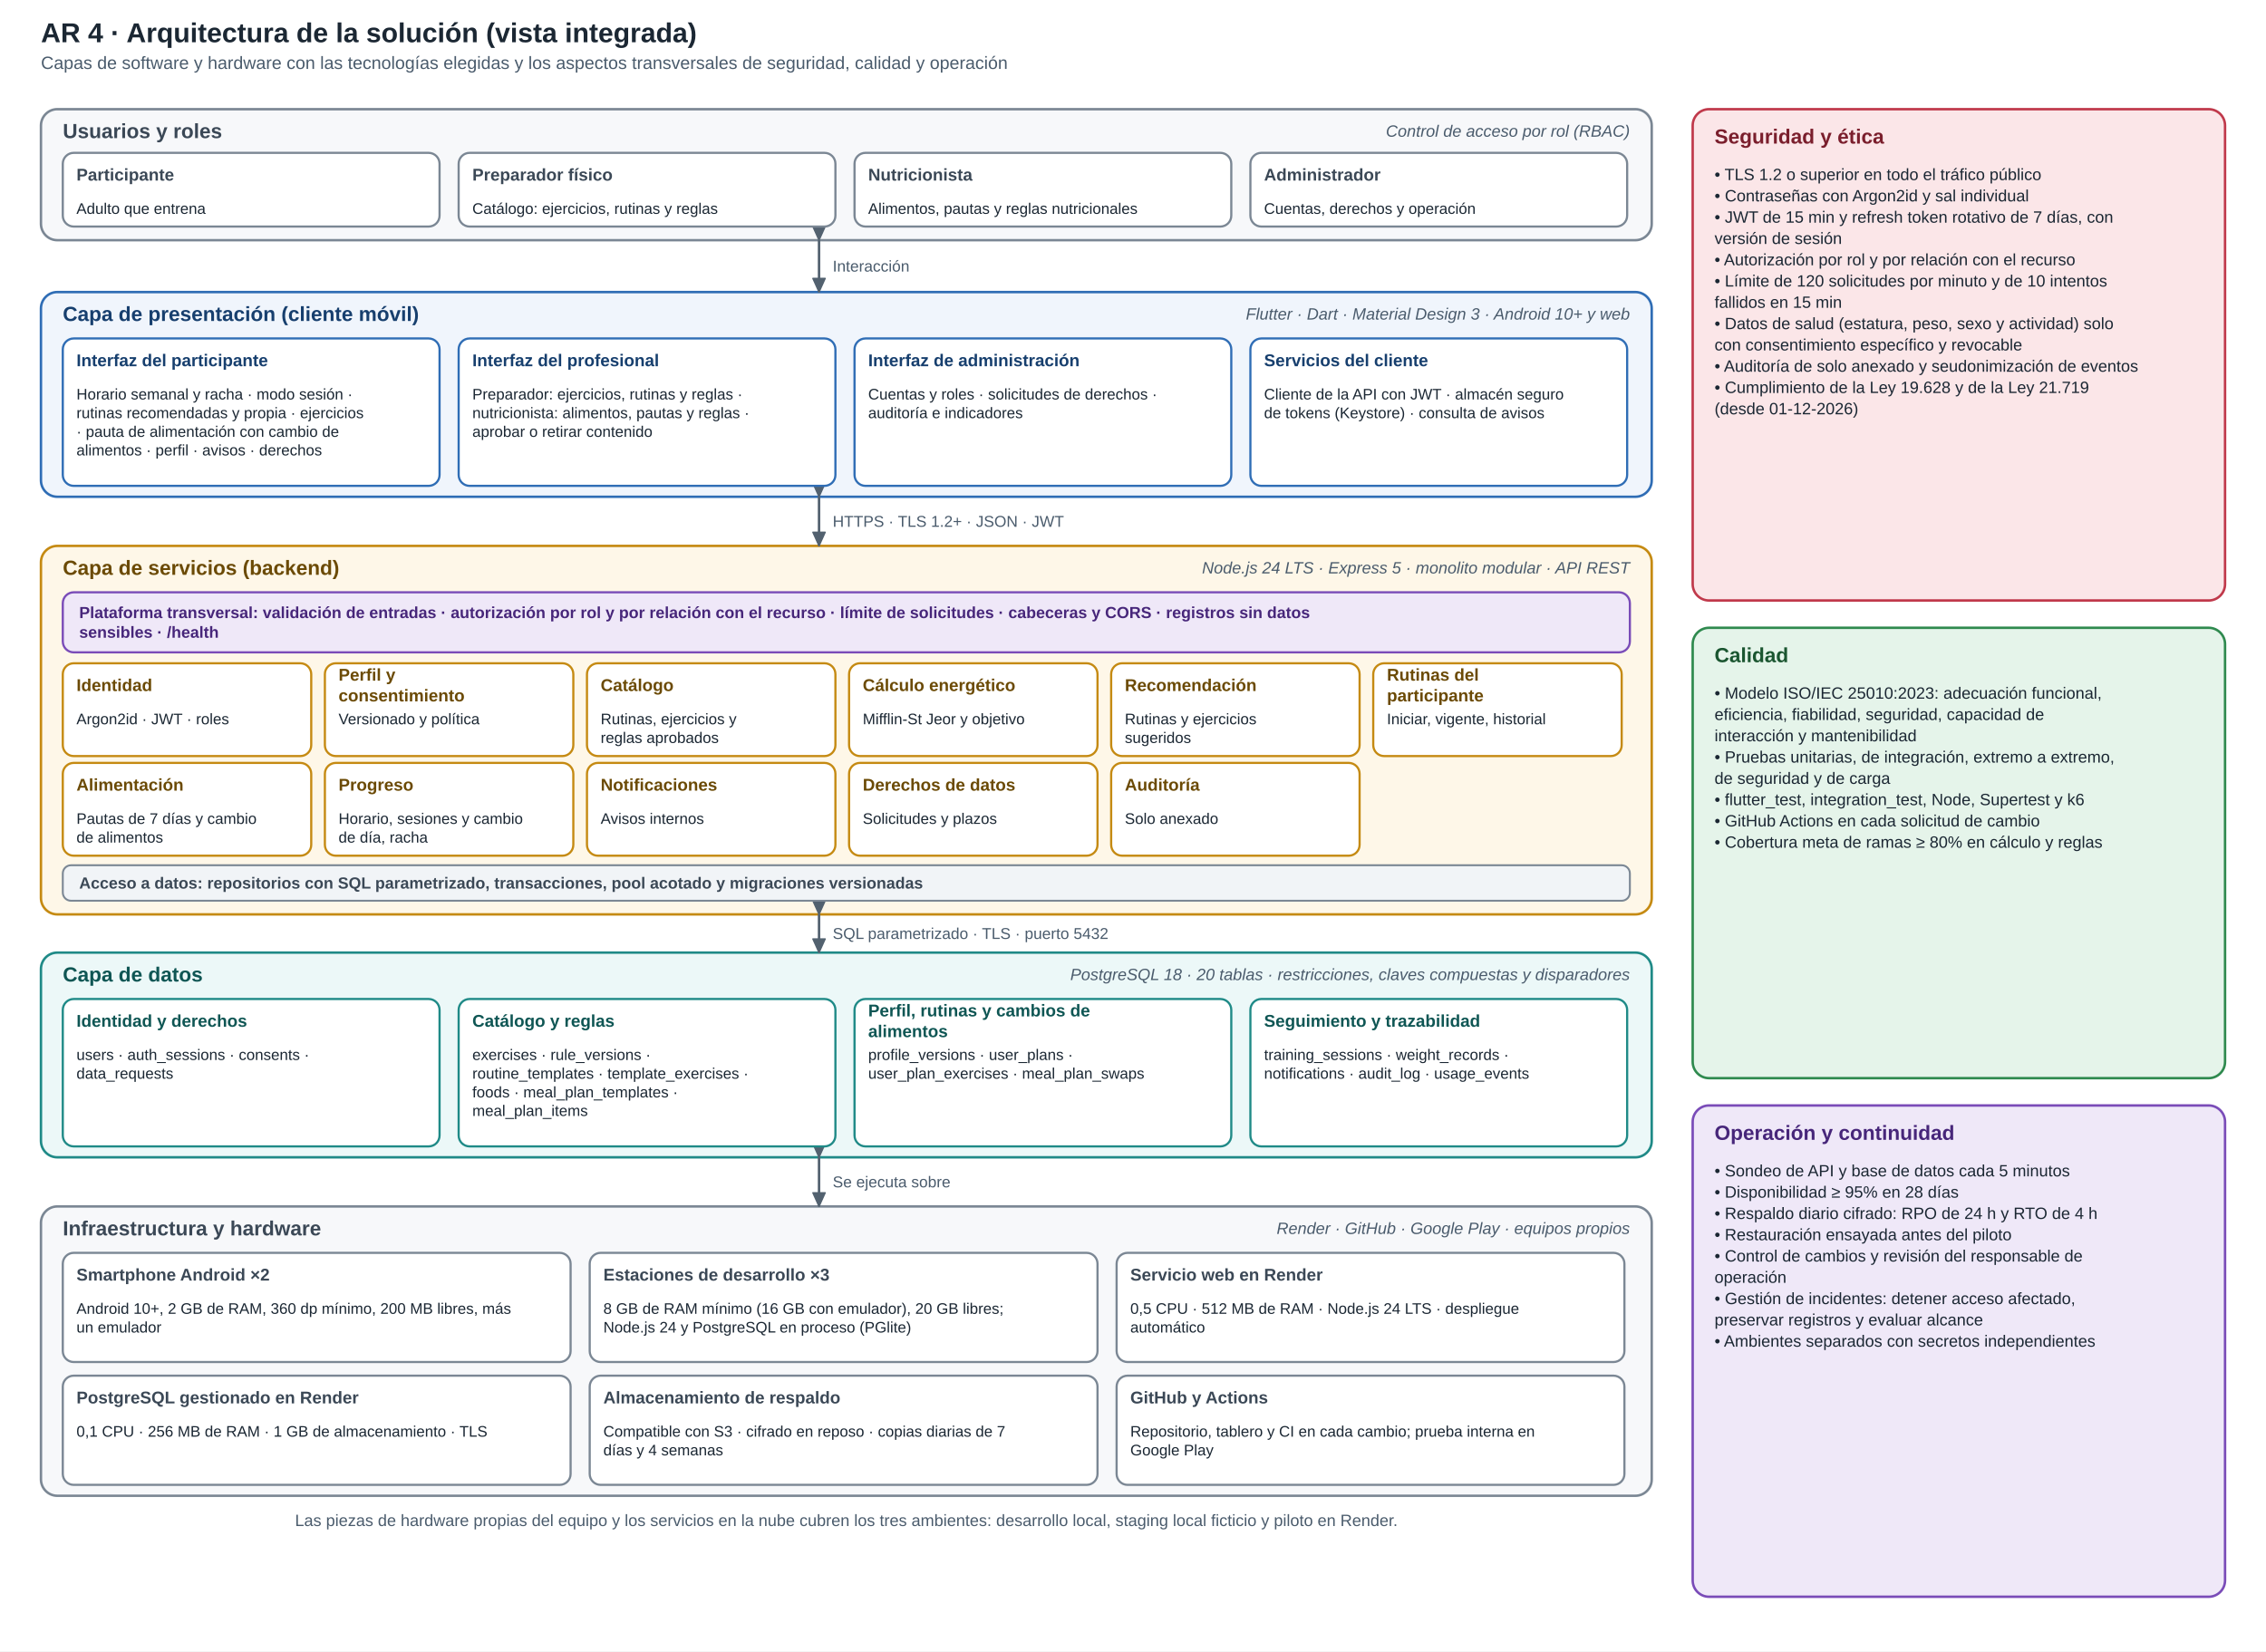
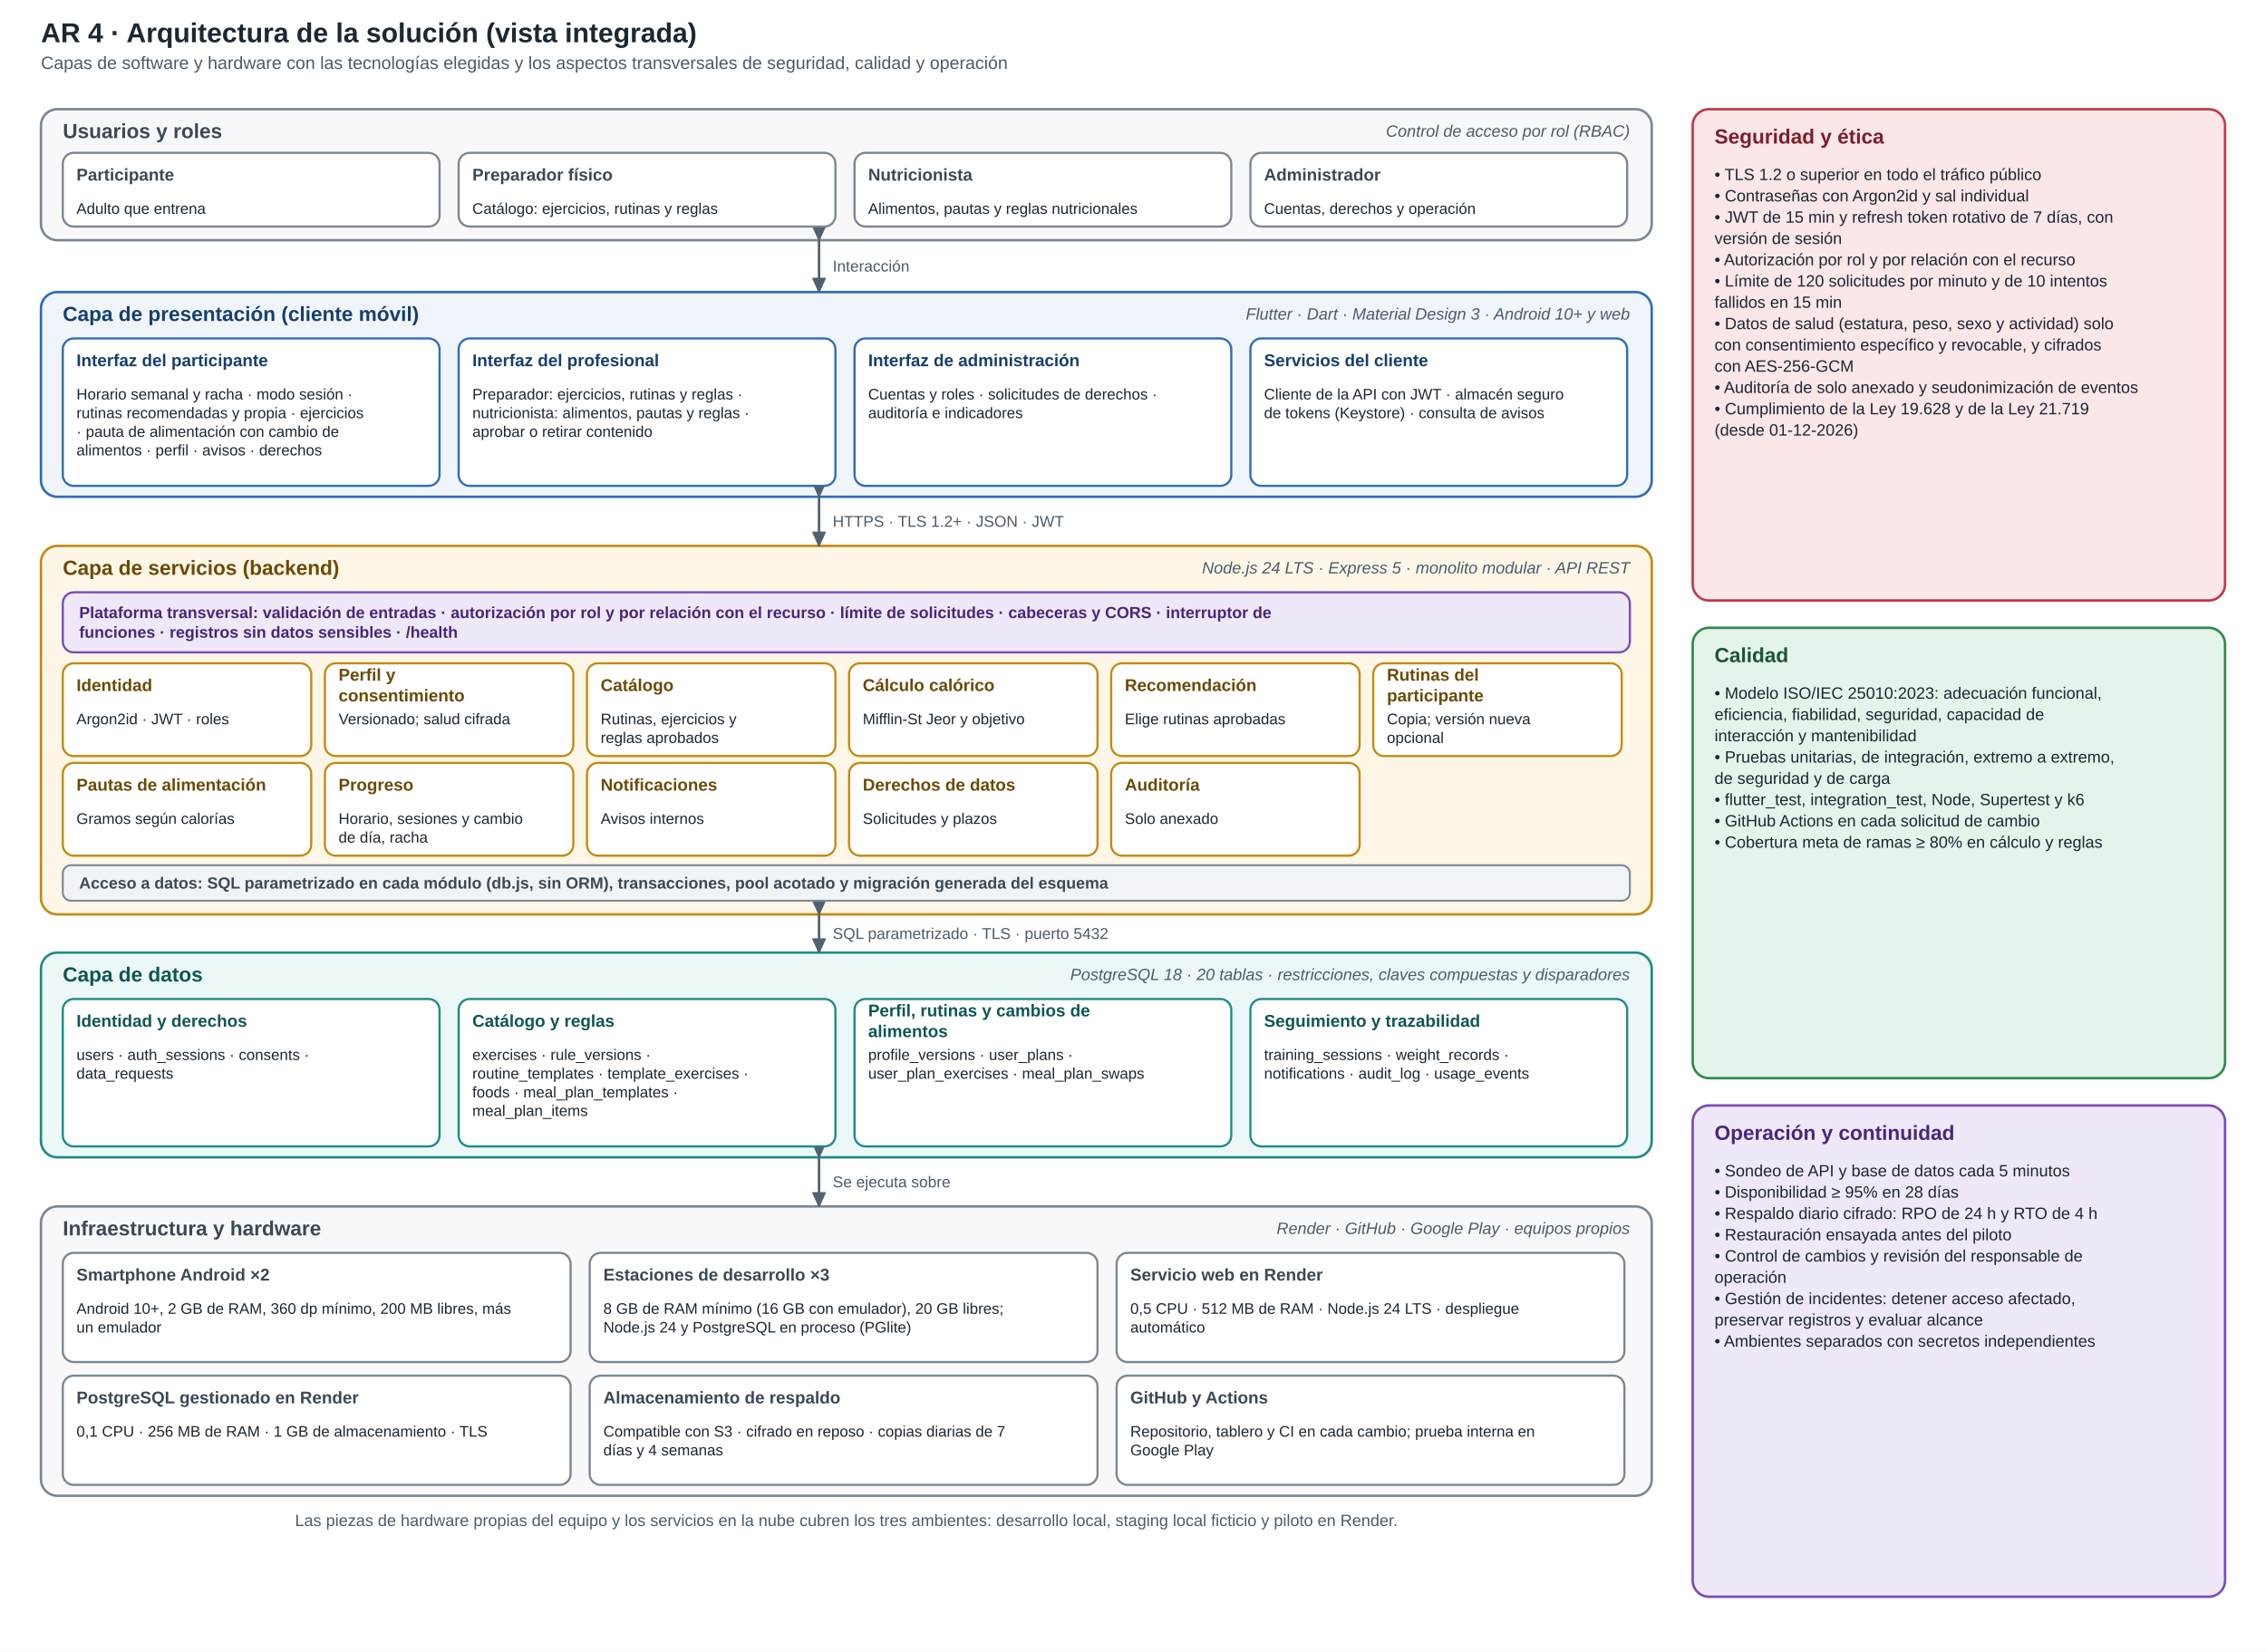
<svg xmlns="http://www.w3.org/2000/svg" width="1660" height="1210" viewBox="0 0 1660 1210" font-family="'Segoe UI', Arial, Helvetica, sans-serif" role="img">
  <defs>
    <marker id="m-fill-52616f" viewBox="0 0 12 12" refX="11" refY="6" markerWidth="12" markerHeight="12" markerUnits="userSpaceOnUse" orient="auto">
      <path d="M1,1.5 L11,6 L1,10.5 Z" fill="#52616f" stroke="#52616f" stroke-linejoin="round" />
    </marker>
  </defs>
  <rect width="1660" height="1210" fill="#ffffff" />
  <rect x="30" y="80" width="1180" height="96" rx="12" ry="12" fill="#f1f4f7" stroke="#7b8794" stroke-width="1.8" fill-opacity="0.6" />
  <text x="46" y="96.0" text-anchor="start" dominant-baseline="central" font-size="15" font-weight="700" fill="#3b4856">Usuarios y roles</text>
  <text x="1194" y="96.0" text-anchor="end" dominant-baseline="central" font-size="12" font-weight="400" font-style="italic" fill="#4a5b6c">Control de acceso por rol (RBAC)</text>
  <rect x="30" y="214" width="1180" height="150" rx="12" ry="12" fill="#e6effa" stroke="#2f6db5" stroke-width="1.8" fill-opacity="0.6" />
  <text x="46" y="230.0" text-anchor="start" dominant-baseline="central" font-size="15" font-weight="700" fill="#173f6e">Capa de presentación (cliente móvil)</text>
  <text x="1194" y="230.0" text-anchor="end" dominant-baseline="central" font-size="12" font-weight="400" font-style="italic" fill="#4a5b6c">Flutter · Dart · Material Design 3 · Android 10+ y web</text>
  <rect x="30" y="400" width="1180" height="270" rx="12" ry="12" fill="#fdf1d8" stroke="#c58a12" stroke-width="1.8" fill-opacity="0.6" />
  <text x="46" y="416.0" text-anchor="start" dominant-baseline="central" font-size="15" font-weight="700" fill="#6b4a05">Capa de servicios (backend)</text>
  <text x="1194" y="416.0" text-anchor="end" dominant-baseline="central" font-size="12" font-weight="400" font-style="italic" fill="#4a5b6c">Node.js 24 LTS · Express 5 · monolito modular · API REST</text>
  <rect x="30" y="698" width="1180" height="150" rx="12" ry="12" fill="#e0f4f3" stroke="#1f8a87" stroke-width="1.8" fill-opacity="0.6" />
  <text x="46" y="714.0" text-anchor="start" dominant-baseline="central" font-size="15" font-weight="700" fill="#0f5654">Capa de datos</text>
  <text x="1194" y="714.0" text-anchor="end" dominant-baseline="central" font-size="12" font-weight="400" font-style="italic" fill="#4a5b6c">PostgreSQL 18 · 20 tablas · restricciones, claves compuestas y disparadores</text>
  <rect x="30" y="884" width="1180" height="212" rx="12" ry="12" fill="#f1f4f7" stroke="#7b8794" stroke-width="1.8" fill-opacity="0.6" />
  <text x="46" y="900.0" text-anchor="start" dominant-baseline="central" font-size="15" font-weight="700" fill="#3b4856">Infraestructura y hardware</text>
  <text x="1194" y="900.0" text-anchor="end" dominant-baseline="central" font-size="12" font-weight="400" font-style="italic" fill="#4a5b6c">Render · GitHub · Google Play · equipos propios</text>
  <path d="M600,176 L600,214" fill="none" stroke="#52616f" stroke-width="1.8" stroke-linejoin="round" marker-end="url(#m-fill-52616f)" marker-start="url(#m-fill-52616f)" />
  <path d="M600,364 L600,400" fill="none" stroke="#52616f" stroke-width="1.8" stroke-linejoin="round" marker-end="url(#m-fill-52616f)" marker-start="url(#m-fill-52616f)" />
  <path d="M600,670 L600,698" fill="none" stroke="#52616f" stroke-width="1.8" stroke-linejoin="round" marker-end="url(#m-fill-52616f)" marker-start="url(#m-fill-52616f)" />
  <path d="M600,848 L600,884" fill="none" stroke="#52616f" stroke-width="1.8" stroke-linejoin="round" marker-end="url(#m-fill-52616f)" marker-start="url(#m-fill-52616f)" />
  <rect x="46" y="112" width="276" height="54" rx="8" ry="8" fill="#fff" stroke="#7b8794" stroke-width="1.6" />
  <text x="56" y="128.0" text-anchor="start" dominant-baseline="central" font-size="12.5" font-weight="700" fill="#3b4856">Participante</text>
  <text x="56" y="152.8" text-anchor="start" dominant-baseline="central" font-size="11.2" font-weight="400" fill="#1b2733">Adulto que entrena</text>
  <rect x="336" y="112" width="276" height="54" rx="8" ry="8" fill="#fff" stroke="#7b8794" stroke-width="1.6" />
  <text x="346" y="128.0" text-anchor="start" dominant-baseline="central" font-size="12.5" font-weight="700" fill="#3b4856">Preparador físico</text>
  <text x="346" y="152.8" text-anchor="start" dominant-baseline="central" font-size="11.2" font-weight="400" fill="#1b2733">Catálogo: ejercicios, rutinas y reglas</text>
  <rect x="626" y="112" width="276" height="54" rx="8" ry="8" fill="#fff" stroke="#7b8794" stroke-width="1.6" />
  <text x="636" y="128.0" text-anchor="start" dominant-baseline="central" font-size="12.5" font-weight="700" fill="#3b4856">Nutricionista</text>
  <text x="636" y="152.8" text-anchor="start" dominant-baseline="central" font-size="11.2" font-weight="400" fill="#1b2733">Alimentos, pautas y reglas nutricionales</text>
  <rect x="916" y="112" width="276" height="54" rx="8" ry="8" fill="#fff" stroke="#7b8794" stroke-width="1.6" />
  <text x="926" y="128.0" text-anchor="start" dominant-baseline="central" font-size="12.5" font-weight="700" fill="#3b4856">Administrador</text>
  <text x="926" y="152.8" text-anchor="start" dominant-baseline="central" font-size="11.2" font-weight="400" fill="#1b2733">Cuentas, derechos y operación</text>
  <rect x="46" y="248" width="276" height="108" rx="8" ry="8" fill="#fff" stroke="#2f6db5" stroke-width="1.6" />
  <text x="56" y="264.0" text-anchor="start" dominant-baseline="central" font-size="12.5" font-weight="700" fill="#173f6e">Interfaz del participante</text>
  <text x="56" y="288.8" text-anchor="start" dominant-baseline="central" font-size="11.2" font-weight="400" fill="#1b2733">Horario semanal y racha · modo sesión ·</text>
  <text x="56" y="302.5" text-anchor="start" dominant-baseline="central" font-size="11.2" font-weight="400" fill="#1b2733">rutinas recomendadas y propia · ejercicios</text>
  <text x="56" y="316.2" text-anchor="start" dominant-baseline="central" font-size="11.2" font-weight="400" fill="#1b2733">· pauta de alimentación con cambio de</text>
  <text x="56" y="329.8" text-anchor="start" dominant-baseline="central" font-size="11.2" font-weight="400" fill="#1b2733">alimentos · perfil · avisos · derechos</text>
  <rect x="336" y="248" width="276" height="108" rx="8" ry="8" fill="#fff" stroke="#2f6db5" stroke-width="1.6" />
  <text x="346" y="264.0" text-anchor="start" dominant-baseline="central" font-size="12.5" font-weight="700" fill="#173f6e">Interfaz del profesional</text>
  <text x="346" y="288.8" text-anchor="start" dominant-baseline="central" font-size="11.2" font-weight="400" fill="#1b2733">Preparador: ejercicios, rutinas y reglas ·</text>
  <text x="346" y="302.5" text-anchor="start" dominant-baseline="central" font-size="11.2" font-weight="400" fill="#1b2733">nutricionista: alimentos, pautas y reglas ·</text>
  <text x="346" y="316.2" text-anchor="start" dominant-baseline="central" font-size="11.2" font-weight="400" fill="#1b2733">aprobar o retirar contenido</text>
  <rect x="626" y="248" width="276" height="108" rx="8" ry="8" fill="#fff" stroke="#2f6db5" stroke-width="1.6" />
  <text x="636" y="264.0" text-anchor="start" dominant-baseline="central" font-size="12.5" font-weight="700" fill="#173f6e">Interfaz de administración</text>
  <text x="636" y="288.8" text-anchor="start" dominant-baseline="central" font-size="11.2" font-weight="400" fill="#1b2733">Cuentas y roles · solicitudes de derechos ·</text>
  <text x="636" y="302.5" text-anchor="start" dominant-baseline="central" font-size="11.2" font-weight="400" fill="#1b2733">auditoría e indicadores</text>
  <rect x="916" y="248" width="276" height="108" rx="8" ry="8" fill="#fff" stroke="#2f6db5" stroke-width="1.6" />
  <text x="926" y="264.0" text-anchor="start" dominant-baseline="central" font-size="12.5" font-weight="700" fill="#173f6e">Servicios del cliente</text>
  <text x="926" y="288.8" text-anchor="start" dominant-baseline="central" font-size="11.2" font-weight="400" fill="#1b2733">Cliente de la API con JWT · almacén seguro</text>
  <text x="926" y="302.5" text-anchor="start" dominant-baseline="central" font-size="11.2" font-weight="400" fill="#1b2733">de tokens (Keystore) · consulta de avisos</text>
  <rect x="46" y="434" width="1148" height="44" rx="8" ry="8" fill="#efe8f8" stroke="#7a4cb8" stroke-width="1.6" />
-   <text x="58" y="448.8" text-anchor="start" dominant-baseline="central" font-size="11.8" font-weight="600" fill="#47267a">Plataforma transversal: validación de entradas · autorización por rol y por relación con el recurso · límite de solicitudes · cabeceras y CORS · registros sin datos</text>
-   <text x="58" y="463.2" text-anchor="start" dominant-baseline="central" font-size="11.8" font-weight="600" fill="#47267a">sensibles · /health</text>
+   <text x="58" y="448.8" text-anchor="start" dominant-baseline="central" font-size="11.8" font-weight="600" fill="#47267a">Plataforma transversal: validación de entradas · autorización por rol y por relación con el recurso · límite de solicitudes · cabeceras y CORS · interruptor de</text>
+   <text x="58" y="463.2" text-anchor="start" dominant-baseline="central" font-size="11.8" font-weight="600" fill="#47267a">funciones · registros sin datos sensibles · /health</text>
  <rect x="46" y="486" width="182" height="68" rx="8" ry="8" fill="#fff" stroke="#c58a12" stroke-width="1.6" />
  <text x="56" y="502.0" text-anchor="start" dominant-baseline="central" font-size="12.5" font-weight="700" fill="#6b4a05">Identidad</text>
  <text x="56" y="526.8" text-anchor="start" dominant-baseline="central" font-size="11.2" font-weight="400" fill="#1b2733">Argon2id · JWT · roles</text>
  <rect x="238" y="486" width="182" height="68" rx="8" ry="8" fill="#fff" stroke="#c58a12" stroke-width="1.6" />
  <text x="248" y="494.4" text-anchor="start" dominant-baseline="central" font-size="12.5" font-weight="700" fill="#6b4a05">Perfil y</text>
  <text x="248" y="509.6" text-anchor="start" dominant-baseline="central" font-size="12.5" font-weight="700" fill="#6b4a05">consentimiento</text>
-   <text x="248" y="526.8" text-anchor="start" dominant-baseline="central" font-size="11.2" font-weight="400" fill="#1b2733">Versionado y política</text>
+   <text x="248" y="526.8" text-anchor="start" dominant-baseline="central" font-size="11.2" font-weight="400" fill="#1b2733">Versionado; salud cifrada</text>
  <rect x="430" y="486" width="182" height="68" rx="8" ry="8" fill="#fff" stroke="#c58a12" stroke-width="1.6" />
  <text x="440" y="502.0" text-anchor="start" dominant-baseline="central" font-size="12.5" font-weight="700" fill="#6b4a05">Catálogo</text>
  <text x="440" y="526.8" text-anchor="start" dominant-baseline="central" font-size="11.2" font-weight="400" fill="#1b2733">Rutinas, ejercicios y</text>
  <text x="440" y="540.5" text-anchor="start" dominant-baseline="central" font-size="11.2" font-weight="400" fill="#1b2733">reglas aprobados</text>
  <rect x="622" y="486" width="182" height="68" rx="8" ry="8" fill="#fff" stroke="#c58a12" stroke-width="1.6" />
-   <text x="632" y="502.0" text-anchor="start" dominant-baseline="central" font-size="12.5" font-weight="700" fill="#6b4a05">Cálculo energético</text>
+   <text x="632" y="502.0" text-anchor="start" dominant-baseline="central" font-size="12.5" font-weight="700" fill="#6b4a05">Cálculo calórico</text>
  <text x="632" y="526.8" text-anchor="start" dominant-baseline="central" font-size="11.2" font-weight="400" fill="#1b2733">Mifflin-St Jeor y objetivo</text>
  <rect x="814" y="486" width="182" height="68" rx="8" ry="8" fill="#fff" stroke="#c58a12" stroke-width="1.6" />
  <text x="824" y="502.0" text-anchor="start" dominant-baseline="central" font-size="12.5" font-weight="700" fill="#6b4a05">Recomendación</text>
-   <text x="824" y="526.8" text-anchor="start" dominant-baseline="central" font-size="11.2" font-weight="400" fill="#1b2733">Rutinas y ejercicios</text>
-   <text x="824" y="540.5" text-anchor="start" dominant-baseline="central" font-size="11.2" font-weight="400" fill="#1b2733">sugeridos</text>
+   <text x="824" y="526.8" text-anchor="start" dominant-baseline="central" font-size="11.2" font-weight="400" fill="#1b2733">Elige rutinas aprobadas</text>
  <rect x="1006" y="486" width="182" height="68" rx="8" ry="8" fill="#fff" stroke="#c58a12" stroke-width="1.6" />
  <text x="1016" y="494.4" text-anchor="start" dominant-baseline="central" font-size="12.5" font-weight="700" fill="#6b4a05">Rutinas del</text>
  <text x="1016" y="509.6" text-anchor="start" dominant-baseline="central" font-size="12.5" font-weight="700" fill="#6b4a05">participante</text>
-   <text x="1016" y="526.8" text-anchor="start" dominant-baseline="central" font-size="11.2" font-weight="400" fill="#1b2733">Iniciar, vigente, historial</text>
+   <text x="1016" y="526.8" text-anchor="start" dominant-baseline="central" font-size="11.2" font-weight="400" fill="#1b2733">Copia; versión nueva</text>
+   <text x="1016" y="540.5" text-anchor="start" dominant-baseline="central" font-size="11.2" font-weight="400" fill="#1b2733">opcional</text>
  <rect x="46" y="559" width="182" height="68" rx="8" ry="8" fill="#fff" stroke="#c58a12" stroke-width="1.6" />
-   <text x="56" y="575.0" text-anchor="start" dominant-baseline="central" font-size="12.5" font-weight="700" fill="#6b4a05">Alimentación</text>
-   <text x="56" y="599.8" text-anchor="start" dominant-baseline="central" font-size="11.2" font-weight="400" fill="#1b2733">Pautas de 7 días y cambio</text>
-   <text x="56" y="613.5" text-anchor="start" dominant-baseline="central" font-size="11.2" font-weight="400" fill="#1b2733">de alimentos</text>
+   <text x="56" y="575.0" text-anchor="start" dominant-baseline="central" font-size="12.5" font-weight="700" fill="#6b4a05">Pautas de alimentación</text>
+   <text x="56" y="599.8" text-anchor="start" dominant-baseline="central" font-size="11.2" font-weight="400" fill="#1b2733">Gramos según calorías</text>
  <rect x="238" y="559" width="182" height="68" rx="8" ry="8" fill="#fff" stroke="#c58a12" stroke-width="1.6" />
  <text x="248" y="575.0" text-anchor="start" dominant-baseline="central" font-size="12.5" font-weight="700" fill="#6b4a05">Progreso</text>
  <text x="248" y="599.8" text-anchor="start" dominant-baseline="central" font-size="11.2" font-weight="400" fill="#1b2733">Horario, sesiones y cambio</text>
  <text x="248" y="613.5" text-anchor="start" dominant-baseline="central" font-size="11.2" font-weight="400" fill="#1b2733">de día, racha</text>
  <rect x="430" y="559" width="182" height="68" rx="8" ry="8" fill="#fff" stroke="#c58a12" stroke-width="1.6" />
  <text x="440" y="575.0" text-anchor="start" dominant-baseline="central" font-size="12.5" font-weight="700" fill="#6b4a05">Notificaciones</text>
  <text x="440" y="599.8" text-anchor="start" dominant-baseline="central" font-size="11.2" font-weight="400" fill="#1b2733">Avisos internos</text>
  <rect x="622" y="559" width="182" height="68" rx="8" ry="8" fill="#fff" stroke="#c58a12" stroke-width="1.6" />
  <text x="632" y="575.0" text-anchor="start" dominant-baseline="central" font-size="12.5" font-weight="700" fill="#6b4a05">Derechos de datos</text>
  <text x="632" y="599.8" text-anchor="start" dominant-baseline="central" font-size="11.2" font-weight="400" fill="#1b2733">Solicitudes y plazos</text>
  <rect x="814" y="559" width="182" height="68" rx="8" ry="8" fill="#fff" stroke="#c58a12" stroke-width="1.6" />
  <text x="824" y="575.0" text-anchor="start" dominant-baseline="central" font-size="12.5" font-weight="700" fill="#6b4a05">Auditoría</text>
  <text x="824" y="599.8" text-anchor="start" dominant-baseline="central" font-size="11.2" font-weight="400" fill="#1b2733">Solo anexado</text>
  <rect x="46" y="634" width="1148" height="26" rx="6" ry="6" fill="#f1f4f7" stroke="#7b8794" stroke-width="1.4" />
-   <text x="58" y="647.0" text-anchor="start" dominant-baseline="central" font-size="11.8" font-weight="600" fill="#3b4856">Acceso a datos: repositorios con SQL parametrizado, transacciones, pool acotado y migraciones versionadas</text>
+   <text x="58" y="647.0" text-anchor="start" dominant-baseline="central" font-size="11.8" font-weight="600" fill="#3b4856">Acceso a datos: SQL parametrizado en cada módulo (db.js, sin ORM), transacciones, pool acotado y migración generada del esquema</text>
  <rect x="46" y="732" width="276" height="108" rx="8" ry="8" fill="#fff" stroke="#1f8a87" stroke-width="1.6" />
  <text x="56" y="748.0" text-anchor="start" dominant-baseline="central" font-size="12.5" font-weight="700" fill="#0f5654">Identidad y derechos</text>
  <text x="56" y="772.8" text-anchor="start" dominant-baseline="central" font-size="11.2" font-weight="400" fill="#1b2733">users · auth_sessions · consents ·</text>
  <text x="56" y="786.5" text-anchor="start" dominant-baseline="central" font-size="11.2" font-weight="400" fill="#1b2733">data_requests</text>
  <rect x="336" y="732" width="276" height="108" rx="8" ry="8" fill="#fff" stroke="#1f8a87" stroke-width="1.6" />
  <text x="346" y="748.0" text-anchor="start" dominant-baseline="central" font-size="12.5" font-weight="700" fill="#0f5654">Catálogo y reglas</text>
  <text x="346" y="772.8" text-anchor="start" dominant-baseline="central" font-size="11.2" font-weight="400" fill="#1b2733">exercises · rule_versions ·</text>
  <text x="346" y="786.5" text-anchor="start" dominant-baseline="central" font-size="11.2" font-weight="400" fill="#1b2733">routine_templates · template_exercises ·</text>
  <text x="346" y="800.2" text-anchor="start" dominant-baseline="central" font-size="11.2" font-weight="400" fill="#1b2733">foods · meal_plan_templates ·</text>
  <text x="346" y="813.8" text-anchor="start" dominant-baseline="central" font-size="11.2" font-weight="400" fill="#1b2733">meal_plan_items</text>
  <rect x="626" y="732" width="276" height="108" rx="8" ry="8" fill="#fff" stroke="#1f8a87" stroke-width="1.6" />
  <text x="636" y="740.4" text-anchor="start" dominant-baseline="central" font-size="12.5" font-weight="700" fill="#0f5654">Perfil, rutinas y cambios de</text>
  <text x="636" y="755.6" text-anchor="start" dominant-baseline="central" font-size="12.5" font-weight="700" fill="#0f5654">alimentos</text>
  <text x="636" y="772.8" text-anchor="start" dominant-baseline="central" font-size="11.2" font-weight="400" fill="#1b2733">profile_versions · user_plans ·</text>
  <text x="636" y="786.5" text-anchor="start" dominant-baseline="central" font-size="11.2" font-weight="400" fill="#1b2733">user_plan_exercises · meal_plan_swaps</text>
  <rect x="916" y="732" width="276" height="108" rx="8" ry="8" fill="#fff" stroke="#1f8a87" stroke-width="1.6" />
  <text x="926" y="748.0" text-anchor="start" dominant-baseline="central" font-size="12.5" font-weight="700" fill="#0f5654">Seguimiento y trazabilidad</text>
  <text x="926" y="772.8" text-anchor="start" dominant-baseline="central" font-size="11.2" font-weight="400" fill="#1b2733">training_sessions · weight_records ·</text>
  <text x="926" y="786.5" text-anchor="start" dominant-baseline="central" font-size="11.2" font-weight="400" fill="#1b2733">notifications · audit_log · usage_events</text>
  <rect x="46" y="918" width="372" height="80" rx="8" ry="8" fill="#fff" stroke="#7b8794" stroke-width="1.6" />
  <text x="56" y="934.0" text-anchor="start" dominant-baseline="central" font-size="12.5" font-weight="700" fill="#3b4856">Smartphone Android ×2</text>
  <text x="56" y="958.8" text-anchor="start" dominant-baseline="central" font-size="11.2" font-weight="400" fill="#1b2733">Android 10+, 2 GB de RAM, 360 dp mínimo, 200 MB libres, más</text>
  <text x="56" y="972.5" text-anchor="start" dominant-baseline="central" font-size="11.2" font-weight="400" fill="#1b2733">un emulador</text>
  <rect x="432" y="918" width="372" height="80" rx="8" ry="8" fill="#fff" stroke="#7b8794" stroke-width="1.6" />
  <text x="442" y="934.0" text-anchor="start" dominant-baseline="central" font-size="12.5" font-weight="700" fill="#3b4856">Estaciones de desarrollo ×3</text>
  <text x="442" y="958.8" text-anchor="start" dominant-baseline="central" font-size="11.2" font-weight="400" fill="#1b2733">8 GB de RAM mínimo (16 GB con emulador), 20 GB libres;</text>
  <text x="442" y="972.5" text-anchor="start" dominant-baseline="central" font-size="11.2" font-weight="400" fill="#1b2733">Node.js 24 y PostgreSQL en proceso (PGlite)</text>
  <rect x="818" y="918" width="372" height="80" rx="8" ry="8" fill="#fff" stroke="#7b8794" stroke-width="1.6" />
  <text x="828" y="934.0" text-anchor="start" dominant-baseline="central" font-size="12.5" font-weight="700" fill="#3b4856">Servicio web en Render</text>
  <text x="828" y="958.8" text-anchor="start" dominant-baseline="central" font-size="11.2" font-weight="400" fill="#1b2733">0,5 CPU · 512 MB de RAM · Node.js 24 LTS · despliegue</text>
  <text x="828" y="972.5" text-anchor="start" dominant-baseline="central" font-size="11.2" font-weight="400" fill="#1b2733">automático</text>
  <rect x="46" y="1008" width="372" height="80" rx="8" ry="8" fill="#fff" stroke="#7b8794" stroke-width="1.6" />
  <text x="56" y="1024.0" text-anchor="start" dominant-baseline="central" font-size="12.5" font-weight="700" fill="#3b4856">PostgreSQL gestionado en Render</text>
  <text x="56" y="1048.8" text-anchor="start" dominant-baseline="central" font-size="11.2" font-weight="400" fill="#1b2733">0,1 CPU · 256 MB de RAM · 1 GB de almacenamiento · TLS</text>
  <rect x="432" y="1008" width="372" height="80" rx="8" ry="8" fill="#fff" stroke="#7b8794" stroke-width="1.6" />
  <text x="442" y="1024.0" text-anchor="start" dominant-baseline="central" font-size="12.5" font-weight="700" fill="#3b4856">Almacenamiento de respaldo</text>
  <text x="442" y="1048.8" text-anchor="start" dominant-baseline="central" font-size="11.2" font-weight="400" fill="#1b2733">Compatible con S3 · cifrado en reposo · copias diarias de 7</text>
  <text x="442" y="1062.5" text-anchor="start" dominant-baseline="central" font-size="11.2" font-weight="400" fill="#1b2733">días y 4 semanas</text>
  <rect x="818" y="1008" width="372" height="80" rx="8" ry="8" fill="#fff" stroke="#7b8794" stroke-width="1.6" />
  <text x="828" y="1024.0" text-anchor="start" dominant-baseline="central" font-size="12.5" font-weight="700" fill="#3b4856">GitHub y Actions</text>
  <text x="828" y="1048.8" text-anchor="start" dominant-baseline="central" font-size="11.2" font-weight="400" fill="#1b2733">Repositorio, tablero y CI en cada cambio; prueba interna en</text>
  <text x="828" y="1062.5" text-anchor="start" dominant-baseline="central" font-size="11.2" font-weight="400" fill="#1b2733">Google Play</text>
  <rect x="1240" y="80" width="390" height="360" rx="12" ry="12" fill="#fbe6e8" stroke="#c0394b" stroke-width="1.8" />
  <text x="1256" y="100.0" text-anchor="start" dominant-baseline="central" font-size="15" font-weight="700" fill="#7a1e2c">Seguridad y ética</text>
  <text x="1256" y="127.8" text-anchor="start" dominant-baseline="central" font-size="12" font-weight="400" fill="#1b2733">• TLS 1.2 o superior en todo el tráfico público</text>
  <text x="1256" y="143.4" text-anchor="start" dominant-baseline="central" font-size="12" font-weight="400" fill="#1b2733">• Contraseñas con Argon2id y sal individual</text>
  <text x="1256" y="159.0" text-anchor="start" dominant-baseline="central" font-size="12" font-weight="400" fill="#1b2733">• JWT de 15 min y refresh token rotativo de 7 días, con</text>
  <text x="1256" y="174.6" text-anchor="start" dominant-baseline="central" font-size="12" font-weight="400" fill="#1b2733">versión de sesión</text>
  <text x="1256" y="190.2" text-anchor="start" dominant-baseline="central" font-size="12" font-weight="400" fill="#1b2733">• Autorización por rol y por relación con el recurso</text>
  <text x="1256" y="205.8" text-anchor="start" dominant-baseline="central" font-size="12" font-weight="400" fill="#1b2733">• Límite de 120 solicitudes por minuto y de 10 intentos</text>
  <text x="1256" y="221.4" text-anchor="start" dominant-baseline="central" font-size="12" font-weight="400" fill="#1b2733">fallidos en 15 min</text>
  <text x="1256" y="237.0" text-anchor="start" dominant-baseline="central" font-size="12" font-weight="400" fill="#1b2733">• Datos de salud (estatura, peso, sexo y actividad) solo</text>
-   <text x="1256" y="252.6" text-anchor="start" dominant-baseline="central" font-size="12" font-weight="400" fill="#1b2733">con consentimiento específico y revocable</text>
-   <text x="1256" y="268.2" text-anchor="start" dominant-baseline="central" font-size="12" font-weight="400" fill="#1b2733">• Auditoría de solo anexado y seudonimización de eventos</text>
-   <text x="1256" y="283.8" text-anchor="start" dominant-baseline="central" font-size="12" font-weight="400" fill="#1b2733">• Cumplimiento de la Ley 19.628 y de la Ley 21.719</text>
-   <text x="1256" y="299.4" text-anchor="start" dominant-baseline="central" font-size="12" font-weight="400" fill="#1b2733">(desde 01-12-2026)</text>
+   <text x="1256" y="252.6" text-anchor="start" dominant-baseline="central" font-size="12" font-weight="400" fill="#1b2733">con consentimiento específico y revocable, y cifrados</text>
+   <text x="1256" y="268.2" text-anchor="start" dominant-baseline="central" font-size="12" font-weight="400" fill="#1b2733">con AES-256-GCM</text>
+   <text x="1256" y="283.8" text-anchor="start" dominant-baseline="central" font-size="12" font-weight="400" fill="#1b2733">• Auditoría de solo anexado y seudonimización de eventos</text>
+   <text x="1256" y="299.4" text-anchor="start" dominant-baseline="central" font-size="12" font-weight="400" fill="#1b2733">• Cumplimiento de la Ley 19.628 y de la Ley 21.719</text>
+   <text x="1256" y="315.0" text-anchor="start" dominant-baseline="central" font-size="12" font-weight="400" fill="#1b2733">(desde 01-12-2026)</text>
  <rect x="1240" y="460" width="390" height="330" rx="12" ry="12" fill="#e5f4ea" stroke="#2f8a4f" stroke-width="1.8" />
  <text x="1256" y="480.0" text-anchor="start" dominant-baseline="central" font-size="15" font-weight="700" fill="#1a5530">Calidad</text>
  <text x="1256" y="507.8" text-anchor="start" dominant-baseline="central" font-size="12" font-weight="400" fill="#1b2733">• Modelo ISO/IEC 25010:2023: adecuación funcional,</text>
  <text x="1256" y="523.4" text-anchor="start" dominant-baseline="central" font-size="12" font-weight="400" fill="#1b2733">eficiencia, fiabilidad, seguridad, capacidad de</text>
  <text x="1256" y="539.0" text-anchor="start" dominant-baseline="central" font-size="12" font-weight="400" fill="#1b2733">interacción y mantenibilidad</text>
  <text x="1256" y="554.6" text-anchor="start" dominant-baseline="central" font-size="12" font-weight="400" fill="#1b2733">• Pruebas unitarias, de integración, extremo a extremo,</text>
  <text x="1256" y="570.2" text-anchor="start" dominant-baseline="central" font-size="12" font-weight="400" fill="#1b2733">de seguridad y de carga</text>
  <text x="1256" y="585.8" text-anchor="start" dominant-baseline="central" font-size="12" font-weight="400" fill="#1b2733">• flutter_test, integration_test, Node, Supertest y k6</text>
  <text x="1256" y="601.4" text-anchor="start" dominant-baseline="central" font-size="12" font-weight="400" fill="#1b2733">• GitHub Actions en cada solicitud de cambio</text>
  <text x="1256" y="617.0" text-anchor="start" dominant-baseline="central" font-size="12" font-weight="400" fill="#1b2733">• Cobertura meta de ramas ≥ 80% en cálculo y reglas</text>
  <rect x="1240" y="810" width="390" height="360" rx="12" ry="12" fill="#efe8f8" stroke="#7a4cb8" stroke-width="1.8" />
  <text x="1256" y="830.0" text-anchor="start" dominant-baseline="central" font-size="15" font-weight="700" fill="#47267a">Operación y continuidad</text>
  <text x="1256" y="857.8" text-anchor="start" dominant-baseline="central" font-size="12" font-weight="400" fill="#1b2733">• Sondeo de API y base de datos cada 5 minutos</text>
  <text x="1256" y="873.4" text-anchor="start" dominant-baseline="central" font-size="12" font-weight="400" fill="#1b2733">• Disponibilidad ≥ 95% en 28 días</text>
  <text x="1256" y="889.0" text-anchor="start" dominant-baseline="central" font-size="12" font-weight="400" fill="#1b2733">• Respaldo diario cifrado: RPO de 24 h y RTO de 4 h</text>
  <text x="1256" y="904.6" text-anchor="start" dominant-baseline="central" font-size="12" font-weight="400" fill="#1b2733">• Restauración ensayada antes del piloto</text>
  <text x="1256" y="920.2" text-anchor="start" dominant-baseline="central" font-size="12" font-weight="400" fill="#1b2733">• Control de cambios y revisión del responsable de</text>
  <text x="1256" y="935.8" text-anchor="start" dominant-baseline="central" font-size="12" font-weight="400" fill="#1b2733">operación</text>
  <text x="1256" y="951.4" text-anchor="start" dominant-baseline="central" font-size="12" font-weight="400" fill="#1b2733">• Gestión de incidentes: detener acceso afectado,</text>
  <text x="1256" y="967.0" text-anchor="start" dominant-baseline="central" font-size="12" font-weight="400" fill="#1b2733">preservar registros y evaluar alcance</text>
  <text x="1256" y="982.6" text-anchor="start" dominant-baseline="central" font-size="12" font-weight="400" fill="#1b2733">• Ambientes separados con secretos independientes</text>
  <text x="30" y="24.0" text-anchor="start" dominant-baseline="central" font-size="20" font-weight="700" fill="#1b2733">AR 4 · Arquitectura de la solución (vista integrada)</text>
  <text x="30" y="46.0" text-anchor="start" dominant-baseline="central" font-size="13" font-weight="400" fill="#4a5b6c">Capas de software y hardware con las tecnologías elegidas y los aspectos transversales de seguridad, calidad y operación</text>
  <text x="610" y="195.0" text-anchor="start" dominant-baseline="central" font-size="11.5" font-weight="400" fill="#4a5b6c" style="paint-order:stroke;stroke:#fff;stroke-width:5px;stroke-linejoin:round">Interacción</text>
  <text x="610" y="382.0" text-anchor="start" dominant-baseline="central" font-size="11.5" font-weight="400" fill="#4a5b6c" style="paint-order:stroke;stroke:#fff;stroke-width:5px;stroke-linejoin:round">HTTPS · TLS 1.2+ · JSON · JWT</text>
  <text x="610" y="684.0" text-anchor="start" dominant-baseline="central" font-size="11.5" font-weight="400" fill="#4a5b6c" style="paint-order:stroke;stroke:#fff;stroke-width:5px;stroke-linejoin:round">SQL parametrizado · TLS · puerto 5432</text>
  <text x="610" y="866.0" text-anchor="start" dominant-baseline="central" font-size="11.5" font-weight="400" fill="#4a5b6c" style="paint-order:stroke;stroke:#fff;stroke-width:5px;stroke-linejoin:round">Se ejecuta sobre</text>
  <text x="620" y="1114.0" text-anchor="middle" dominant-baseline="central" font-size="12" font-weight="400" fill="#4a5b6c">Las piezas de hardware propias del equipo y los servicios en la nube cubren los tres ambientes: desarrollo local, staging local ficticio y piloto en Render.</text>
</svg>
